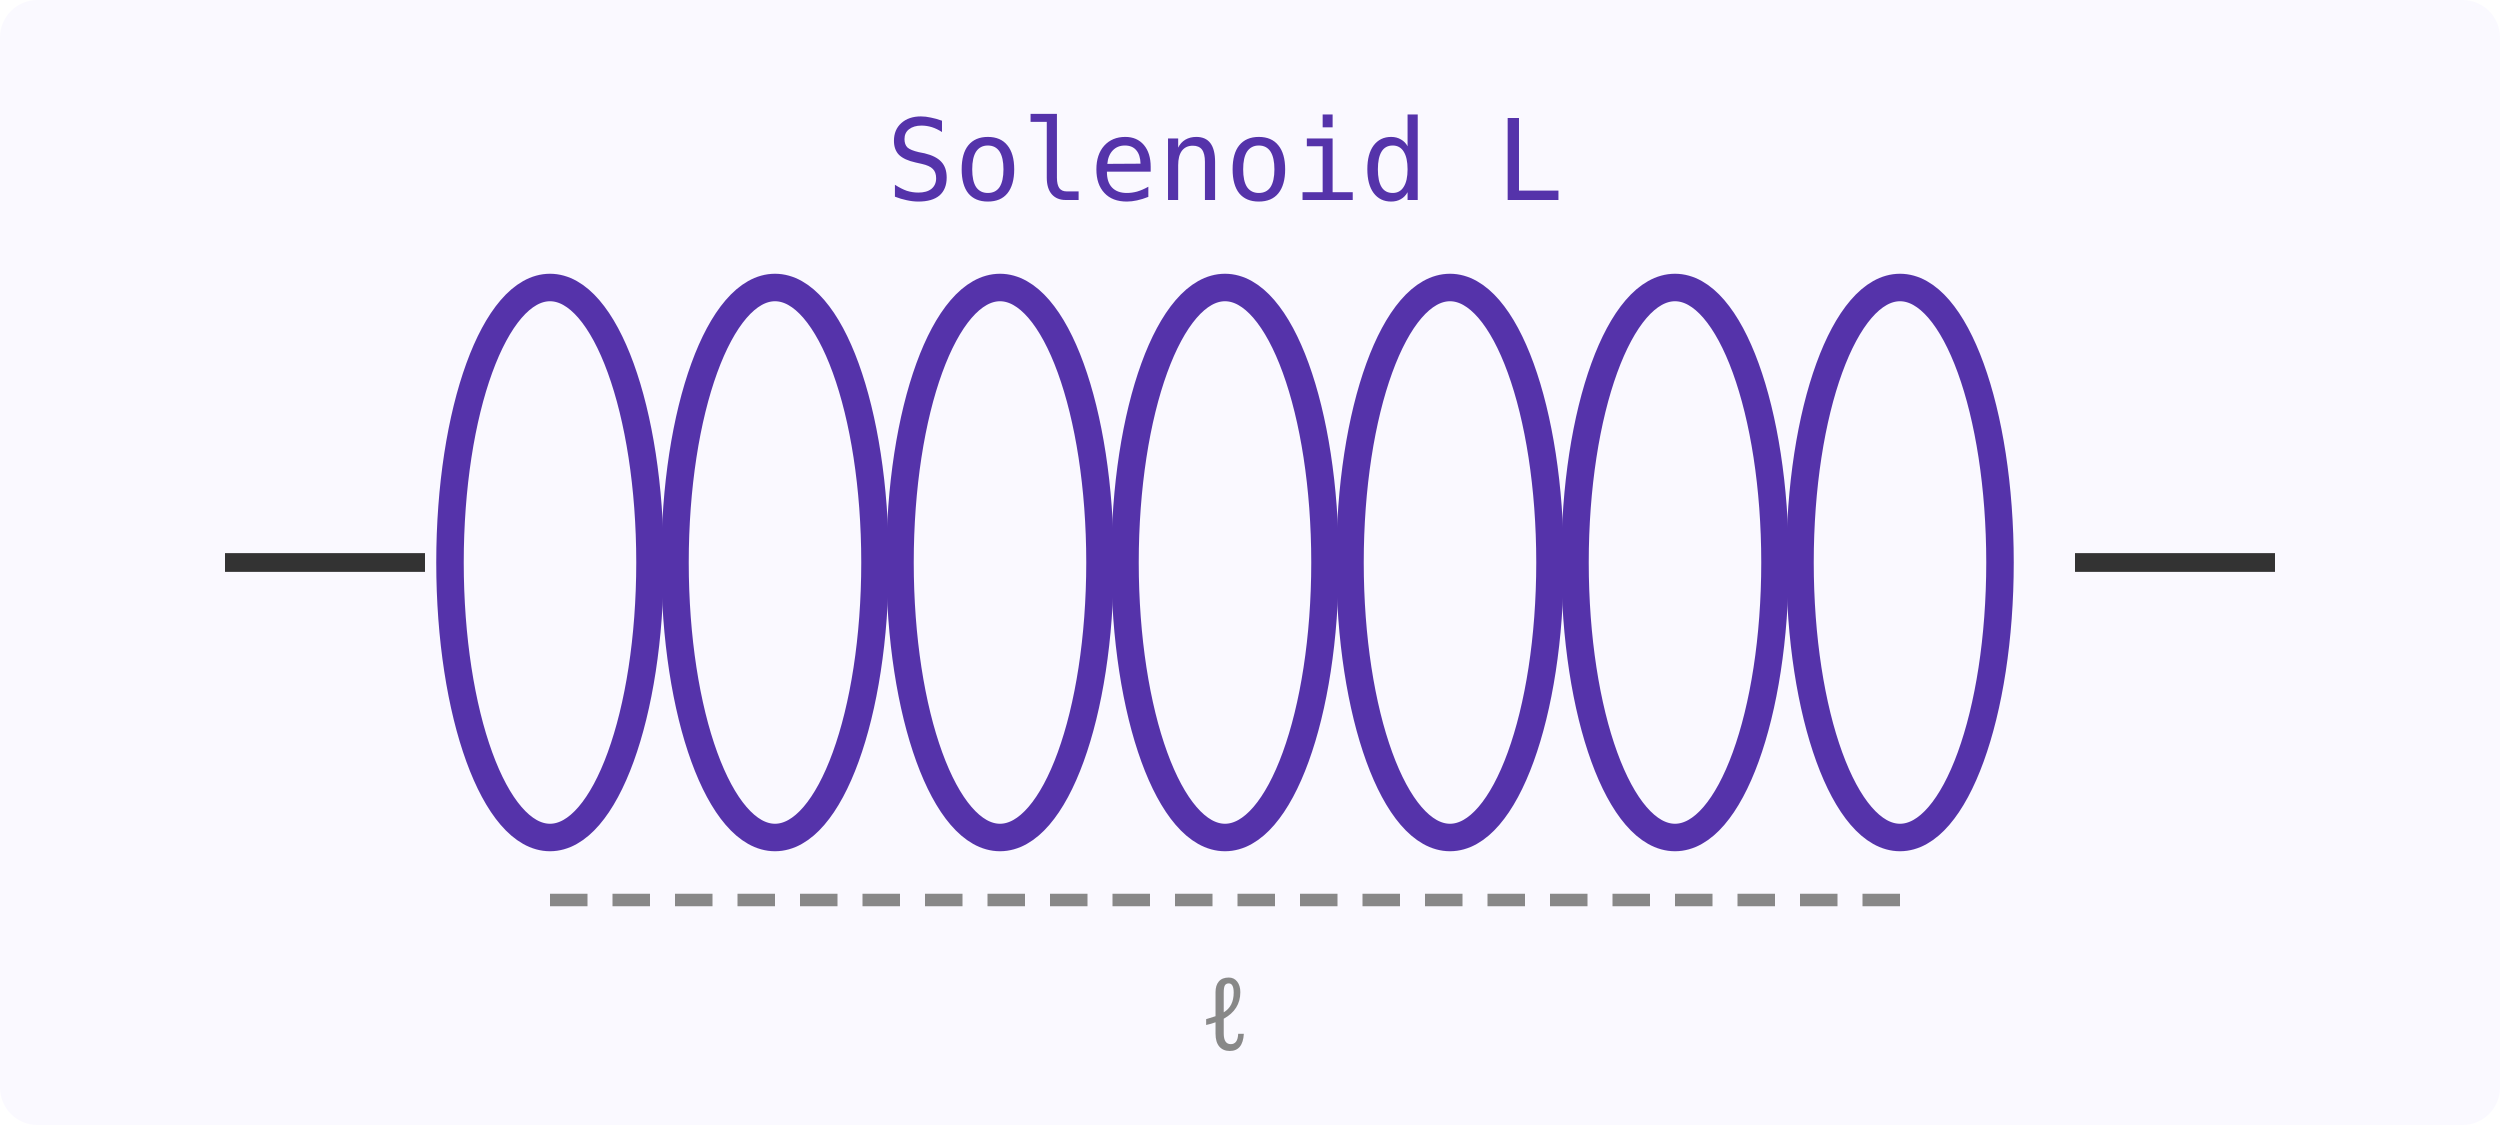
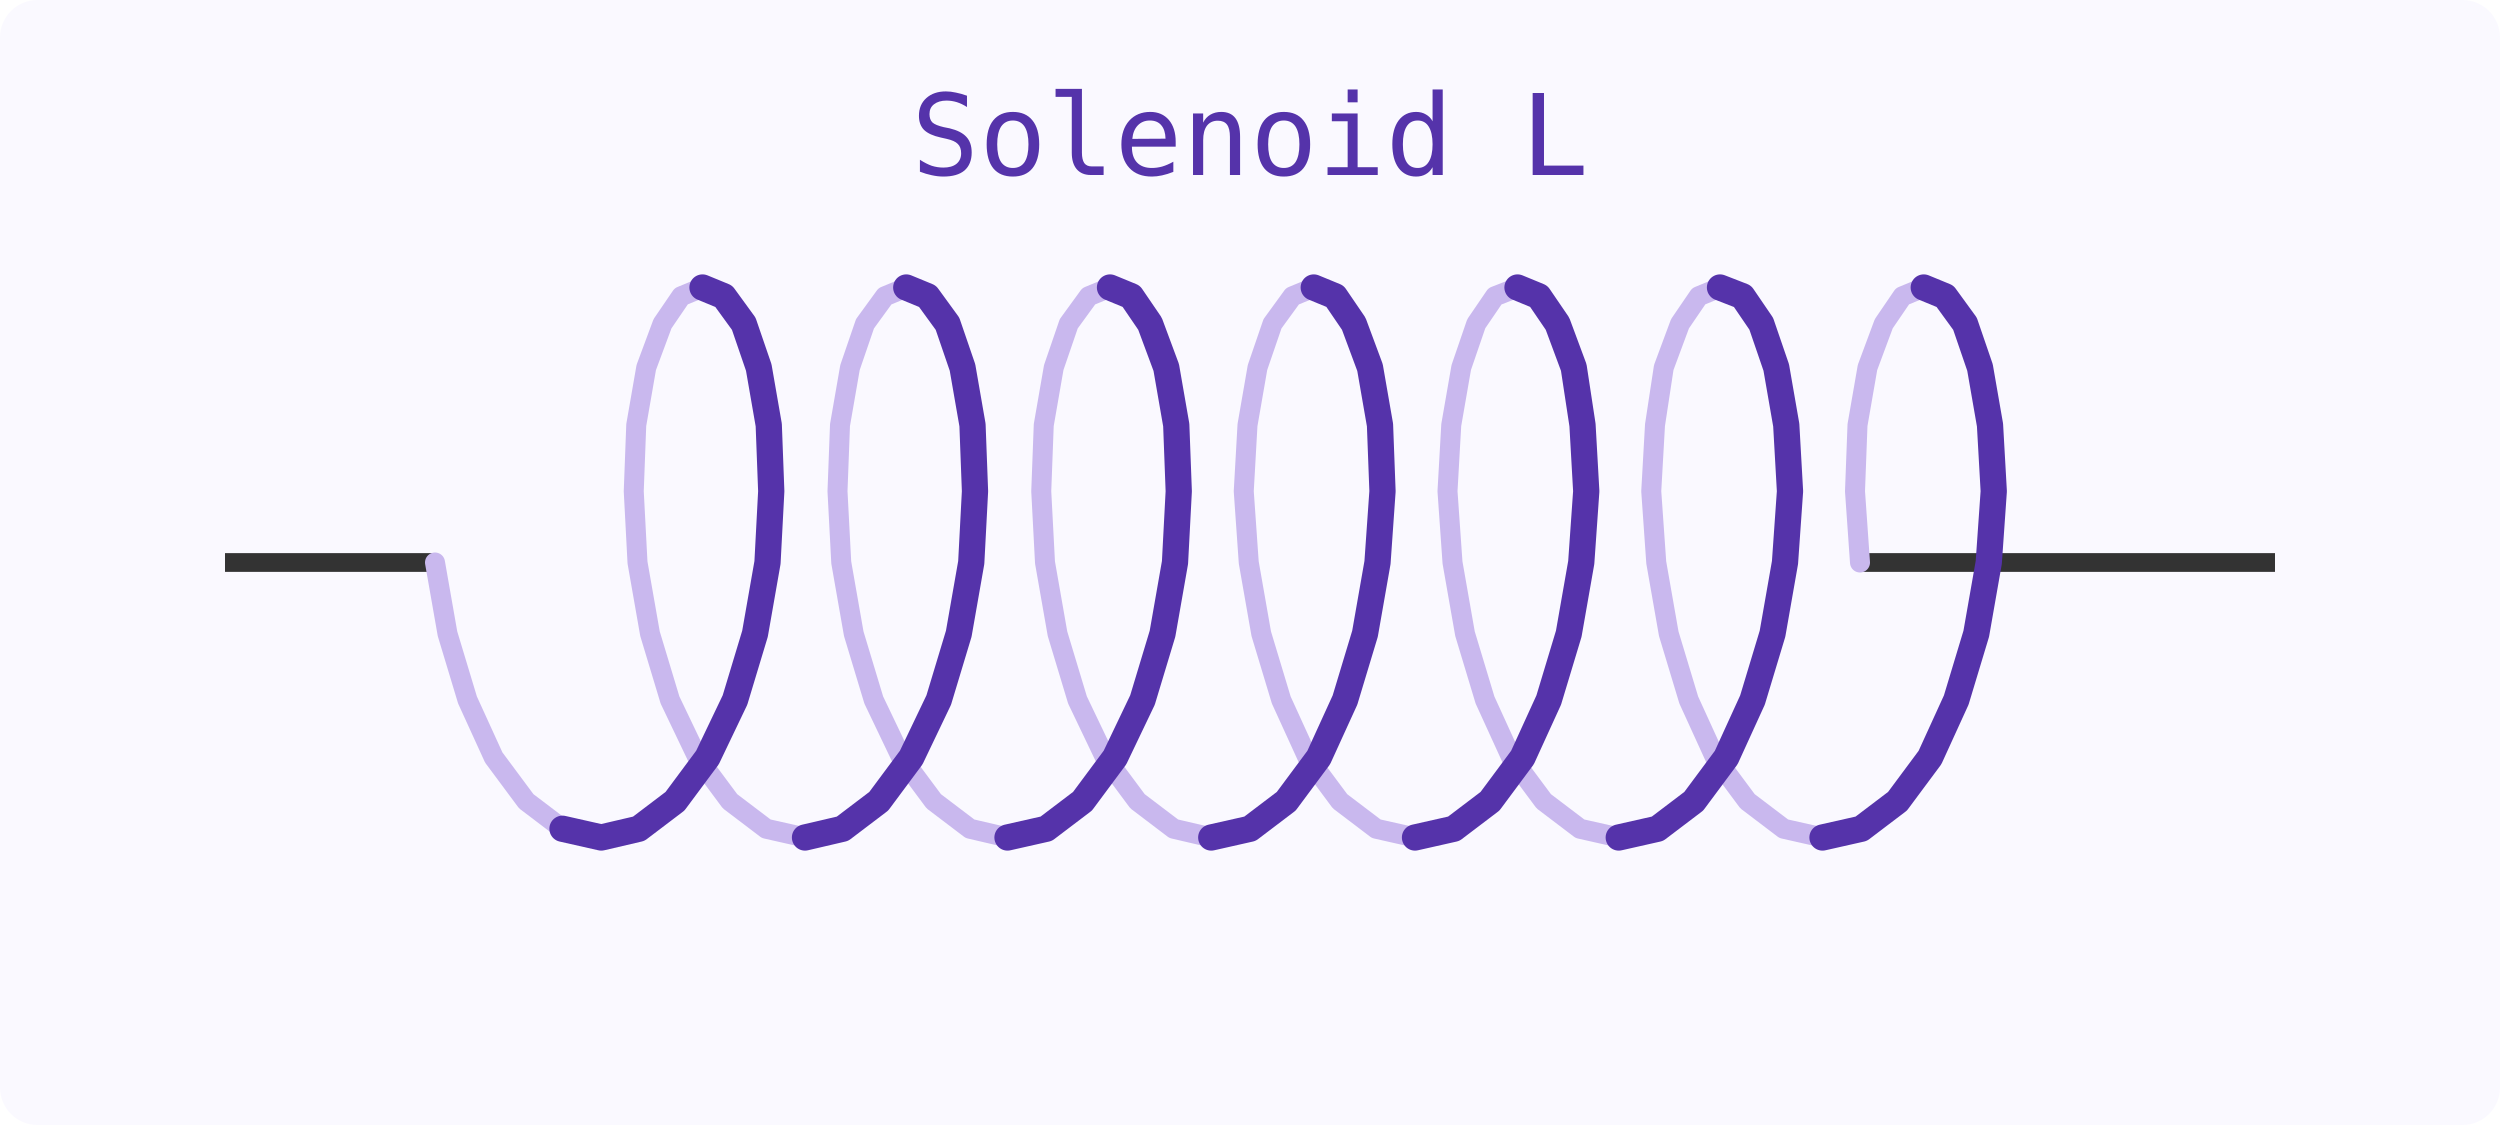
<svg xmlns="http://www.w3.org/2000/svg" width="200" height="90" viewBox="0 0 200 90">
  <rect width="200" height="90" fill="#faf9ff" rx="3" />
-   <line x1="18" y1="45" x2="34" y2="45" stroke="#333" stroke-width="1.5" />
-   <line x1="166" y1="45" x2="182" y2="45" stroke="#333" stroke-width="1.5" />
-   <g fill="none" stroke="#5533aa" stroke-width="2.2">
-     <ellipse cx="44" cy="45" rx="8" ry="22" />
-     <ellipse cx="62" cy="45" rx="8" ry="22" />
-     <ellipse cx="80" cy="45" rx="8" ry="22" />
-     <ellipse cx="98" cy="45" rx="8" ry="22" />
-     <ellipse cx="116" cy="45" rx="8" ry="22" />
-     <ellipse cx="134" cy="45" rx="8" ry="22" />
-     <ellipse cx="152" cy="45" rx="8" ry="22" />
-   </g>
-   <line x1="44" y1="72" x2="152" y2="72" stroke="#888" stroke-width="1" stroke-dasharray="3,2" />
-   <text x="98" y="84" text-anchor="middle" font-family="monospace" font-size="8" fill="#888">ℓ</text>
-   <text x="98" y="16" text-anchor="middle" font-family="monospace" font-size="9" fill="#5533aa">Solenoid L</text>
+   <line x1="18" y1="45" x2="34.8" y2="45" stroke="#333" stroke-width="1.5" />
+   <line x1="148.8" y1="45" x2="182" y2="45" stroke="#333" stroke-width="1.5" />
+   <polyline points="34.8,45 35.8,50.7 37.4,56 39.5,60.6 42.1,64.1 45,66.3" fill="none" stroke="#c9b8ee" stroke-width="1.6" stroke-linecap="round" stroke-linejoin="round" />
+   <polyline points="56.2,23 54.5,23.7 53,25.9 51.7,29.4 50.9,34 50.7,39.3 51,45 52,50.7 53.6,56 55.8,60.6 58.4,64.1 61.3,66.3 64.4,67" fill="none" stroke="#c9b8ee" stroke-width="1.6" stroke-linecap="round" stroke-linejoin="round" />
+   <polyline points="72.5,23 70.8,23.7 69.2,25.9 68,29.4 67.2,34 67,39.3 67.3,45 68.3,50.7 69.9,56 72.1,60.6 74.7,64.1 77.6,66.3 80.6,67" fill="none" stroke="#c9b8ee" stroke-width="1.6" stroke-linecap="round" stroke-linejoin="round" />
+   <polyline points="88.8,23 87.1,23.7 85.5,25.9 84.3,29.4 83.5,34 83.3,39.3 83.6,45 84.6,50.7 86.2,56 88.4,60.6 91,64.1 93.9,66.3 96.9,67" fill="none" stroke="#c9b8ee" stroke-width="1.6" stroke-linecap="round" stroke-linejoin="round" />
+   <polyline points="105.1,23 103.4,23.7 101.8,25.9 100.6,29.4 99.8,34 99.5,39.3 99.9,45 100.9,50.7 102.5,56 104.6,60.6 107.2,64.1 110.1,66.3 113.2,67" fill="none" stroke="#c9b8ee" stroke-width="1.6" stroke-linecap="round" stroke-linejoin="round" />
+   <polyline points="121.4,23 119.6,23.7 118.1,25.9 116.9,29.4 116.1,34 115.8,39.3 116.2,45 117.2,50.7 118.8,56 120.9,60.6 123.5,64.1 126.4,66.3 129.5,67" fill="none" stroke="#c9b8ee" stroke-width="1.6" stroke-linecap="round" stroke-linejoin="round" />
+   <polyline points="137.6,23 135.9,23.7 134.4,25.9 133.1,29.4 132.4,34 132.1,39.3 132.5,45 133.5,50.7 135.1,56 137.2,60.6 139.8,64.1 142.7,66.3 145.8,67" fill="none" stroke="#c9b8ee" stroke-width="1.6" stroke-linecap="round" stroke-linejoin="round" />
+   <polyline points="153.9,23 152.2,23.7 150.7,25.9 149.4,29.4 148.6,34 148.4,39.3 148.8,45" fill="none" stroke="#c9b8ee" stroke-width="1.6" stroke-linecap="round" stroke-linejoin="round" />
+   <polyline points="45,66.3 48.1,67 51.1,66.3 54,64.1 56.6,60.6 58.8,56 60.4,50.7 61.4,45 61.7,39.3 61.5,34 60.7,29.4 59.5,25.9 57.9,23.7 56.2,23" fill="none" stroke="#5533aa" stroke-width="2.1" stroke-linecap="round" stroke-linejoin="round" />
+   <polyline points="64.4,67 67.4,66.3 70.3,64.1 72.9,60.6 75.1,56 76.7,50.7 77.7,45 78,39.3 77.8,34 77,29.4 75.8,25.9 74.2,23.7 72.5,23" fill="none" stroke="#5533aa" stroke-width="2.1" stroke-linecap="round" stroke-linejoin="round" />
+   <polyline points="80.6,67 83.7,66.3 86.6,64.1 89.2,60.6 91.4,56 93,50.7 94,45 94.3,39.3 94.1,34 93.3,29.4 92,25.9 90.5,23.7 88.8,23" fill="none" stroke="#5533aa" stroke-width="2.1" stroke-linecap="round" stroke-linejoin="round" />
+   <polyline points="96.9,67 100,66.3 102.9,64.1 105.5,60.6 107.6,56 109.2,50.7 110.2,45 110.6,39.3 110.4,34 109.6,29.4 108.3,25.9 106.8,23.7 105.1,23" fill="none" stroke="#5533aa" stroke-width="2.1" stroke-linecap="round" stroke-linejoin="round" />
+   <polyline points="113.2,67 116.3,66.3 119.2,64.1 121.8,60.6 123.9,56 125.5,50.7 126.5,45 126.9,39.3 126.6,34 125.9,29.4 124.6,25.9 123.1,23.7 121.4,23" fill="none" stroke="#5533aa" stroke-width="2.1" stroke-linecap="round" stroke-linejoin="round" />
+   <polyline points="129.5,67 132.6,66.3 135.5,64.1 138.1,60.6 140.2,56 141.8,50.7 142.8,45 143.2,39.3 142.9,34 142.1,29.4 140.9,25.9 139.4,23.7 137.6,23" fill="none" stroke="#5533aa" stroke-width="2.1" stroke-linecap="round" stroke-linejoin="round" />
+   <polyline points="145.8,67 148.9,66.3 151.8,64.1 154.4,60.6 156.5,56 158.1,50.7 159.1,45 159.5,39.3 159.2,34 158.4,29.4 157.2,25.9 155.6,23.7 153.9,23" fill="none" stroke="#5533aa" stroke-width="2.1" stroke-linecap="round" stroke-linejoin="round" />
+   <text x="100" y="14" text-anchor="middle" font-family="monospace" font-size="9" fill="#5533aa">Solenoid L</text>
</svg>
